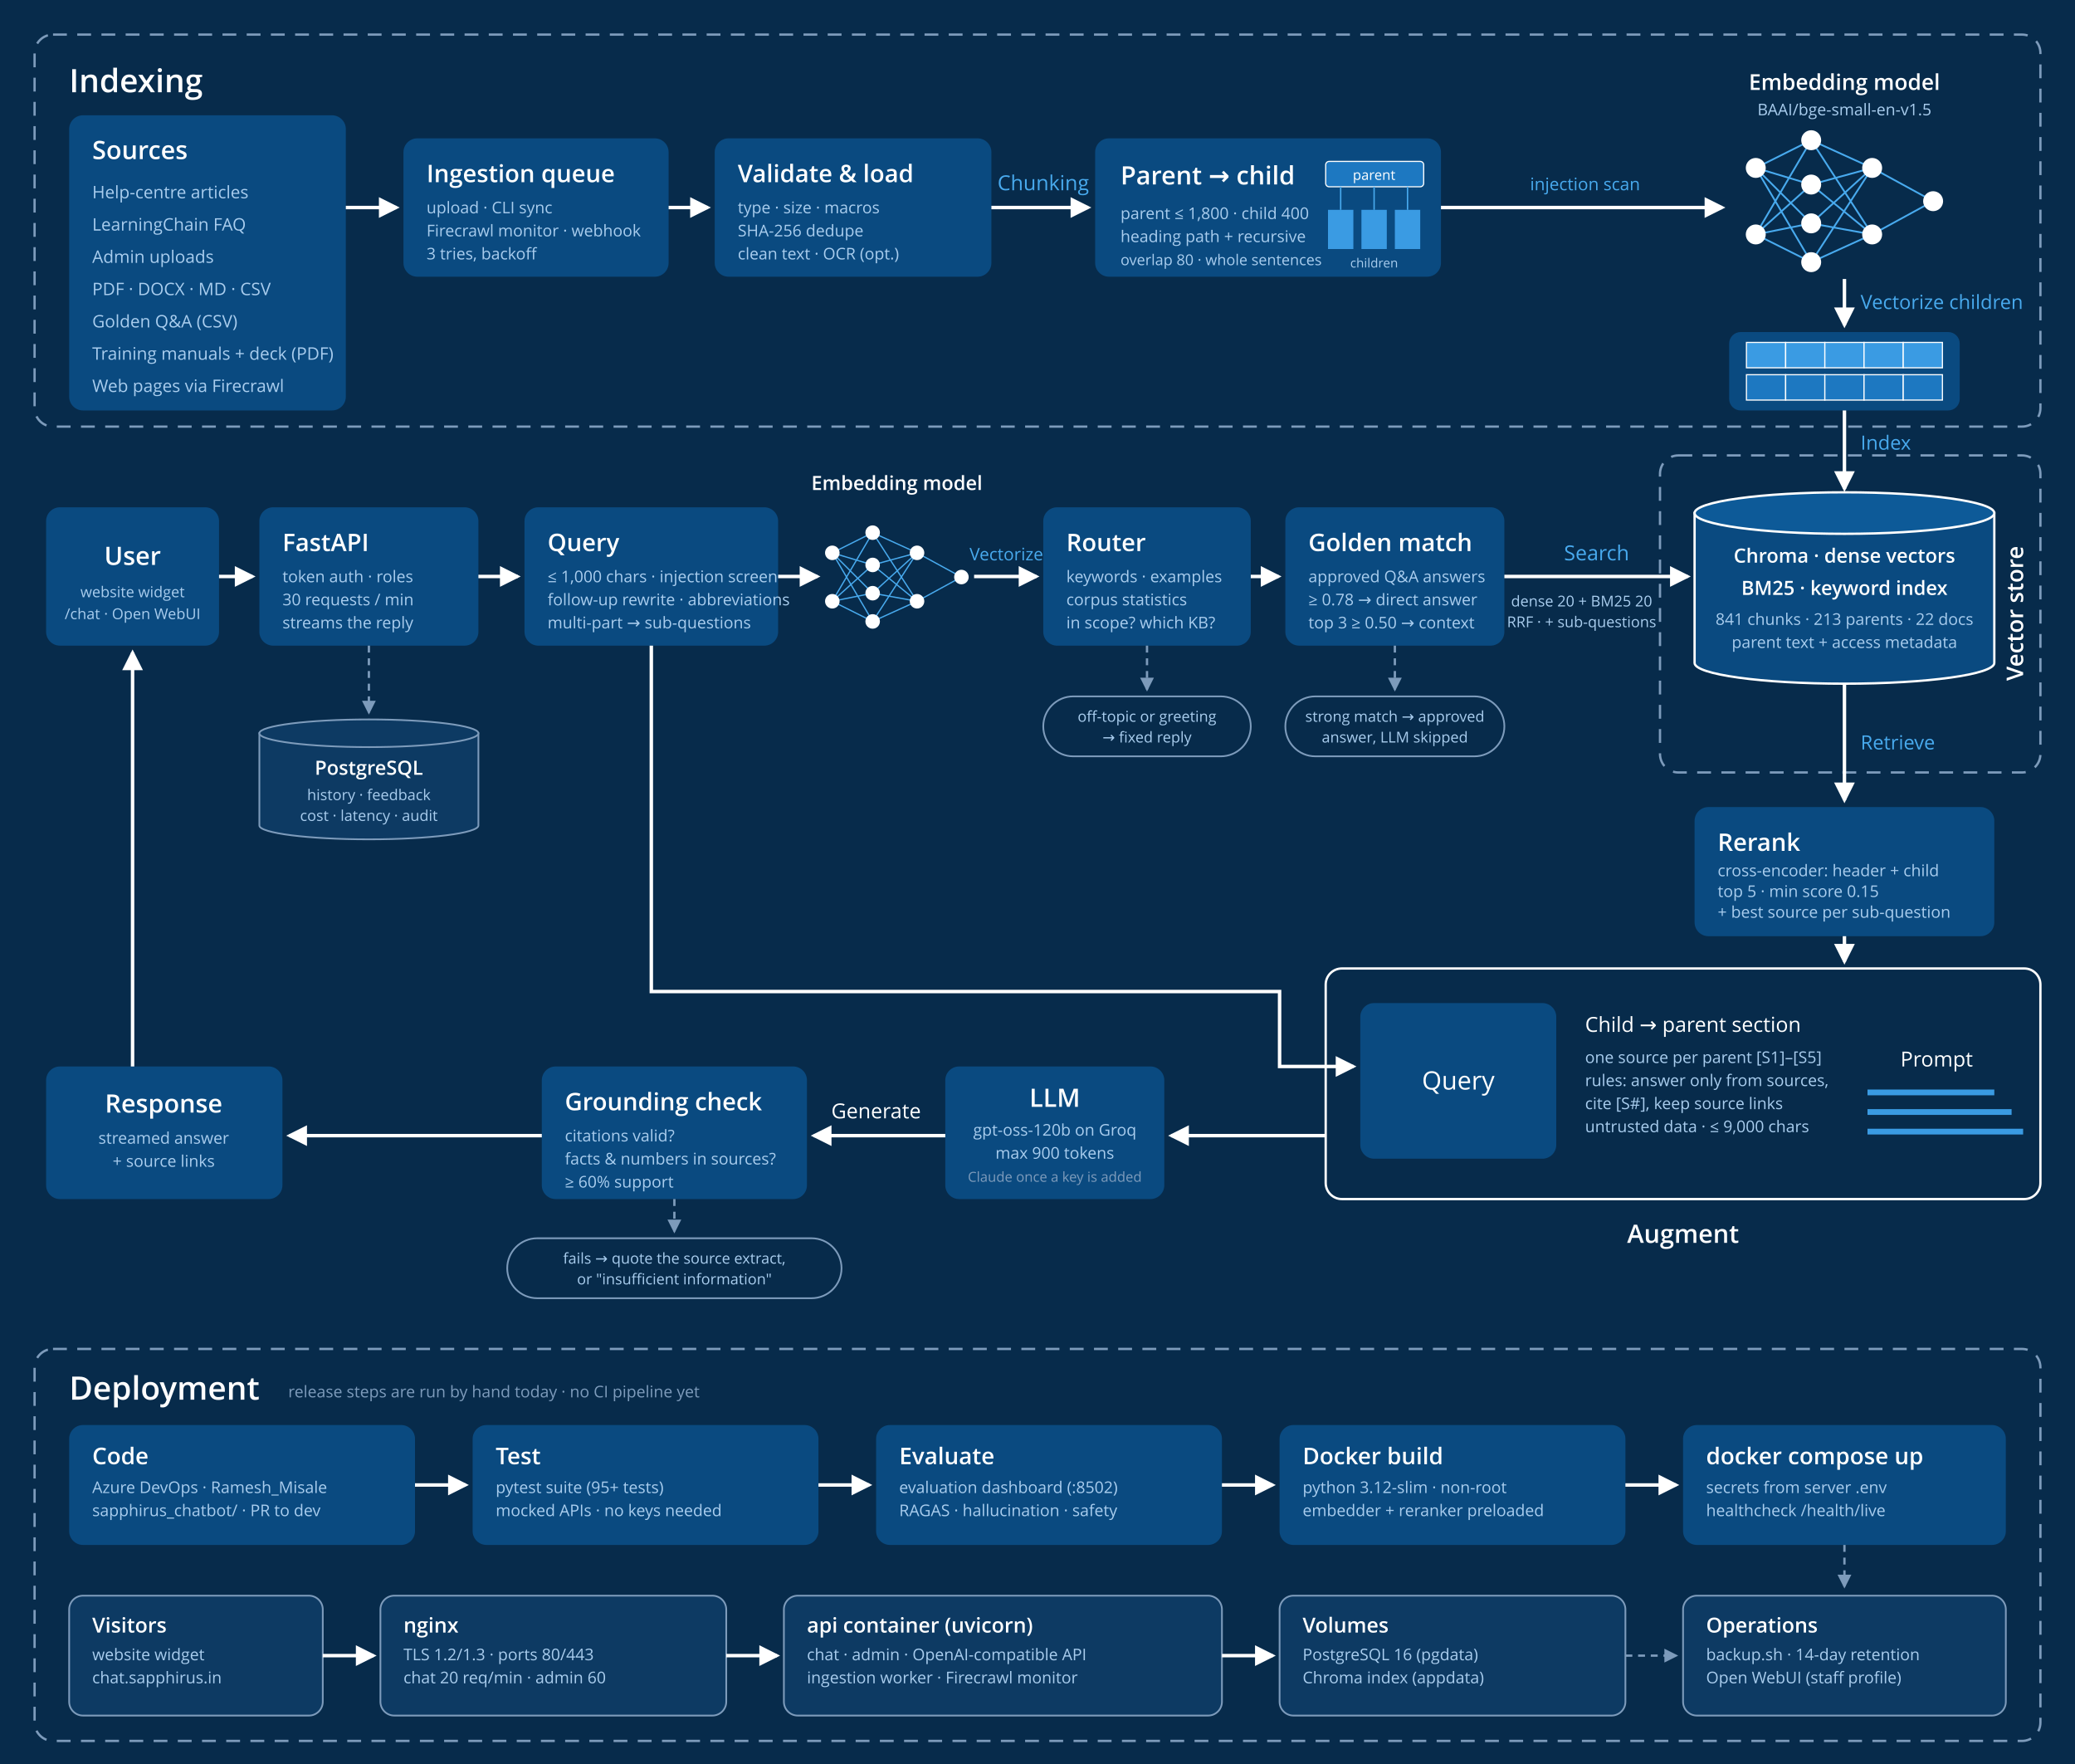
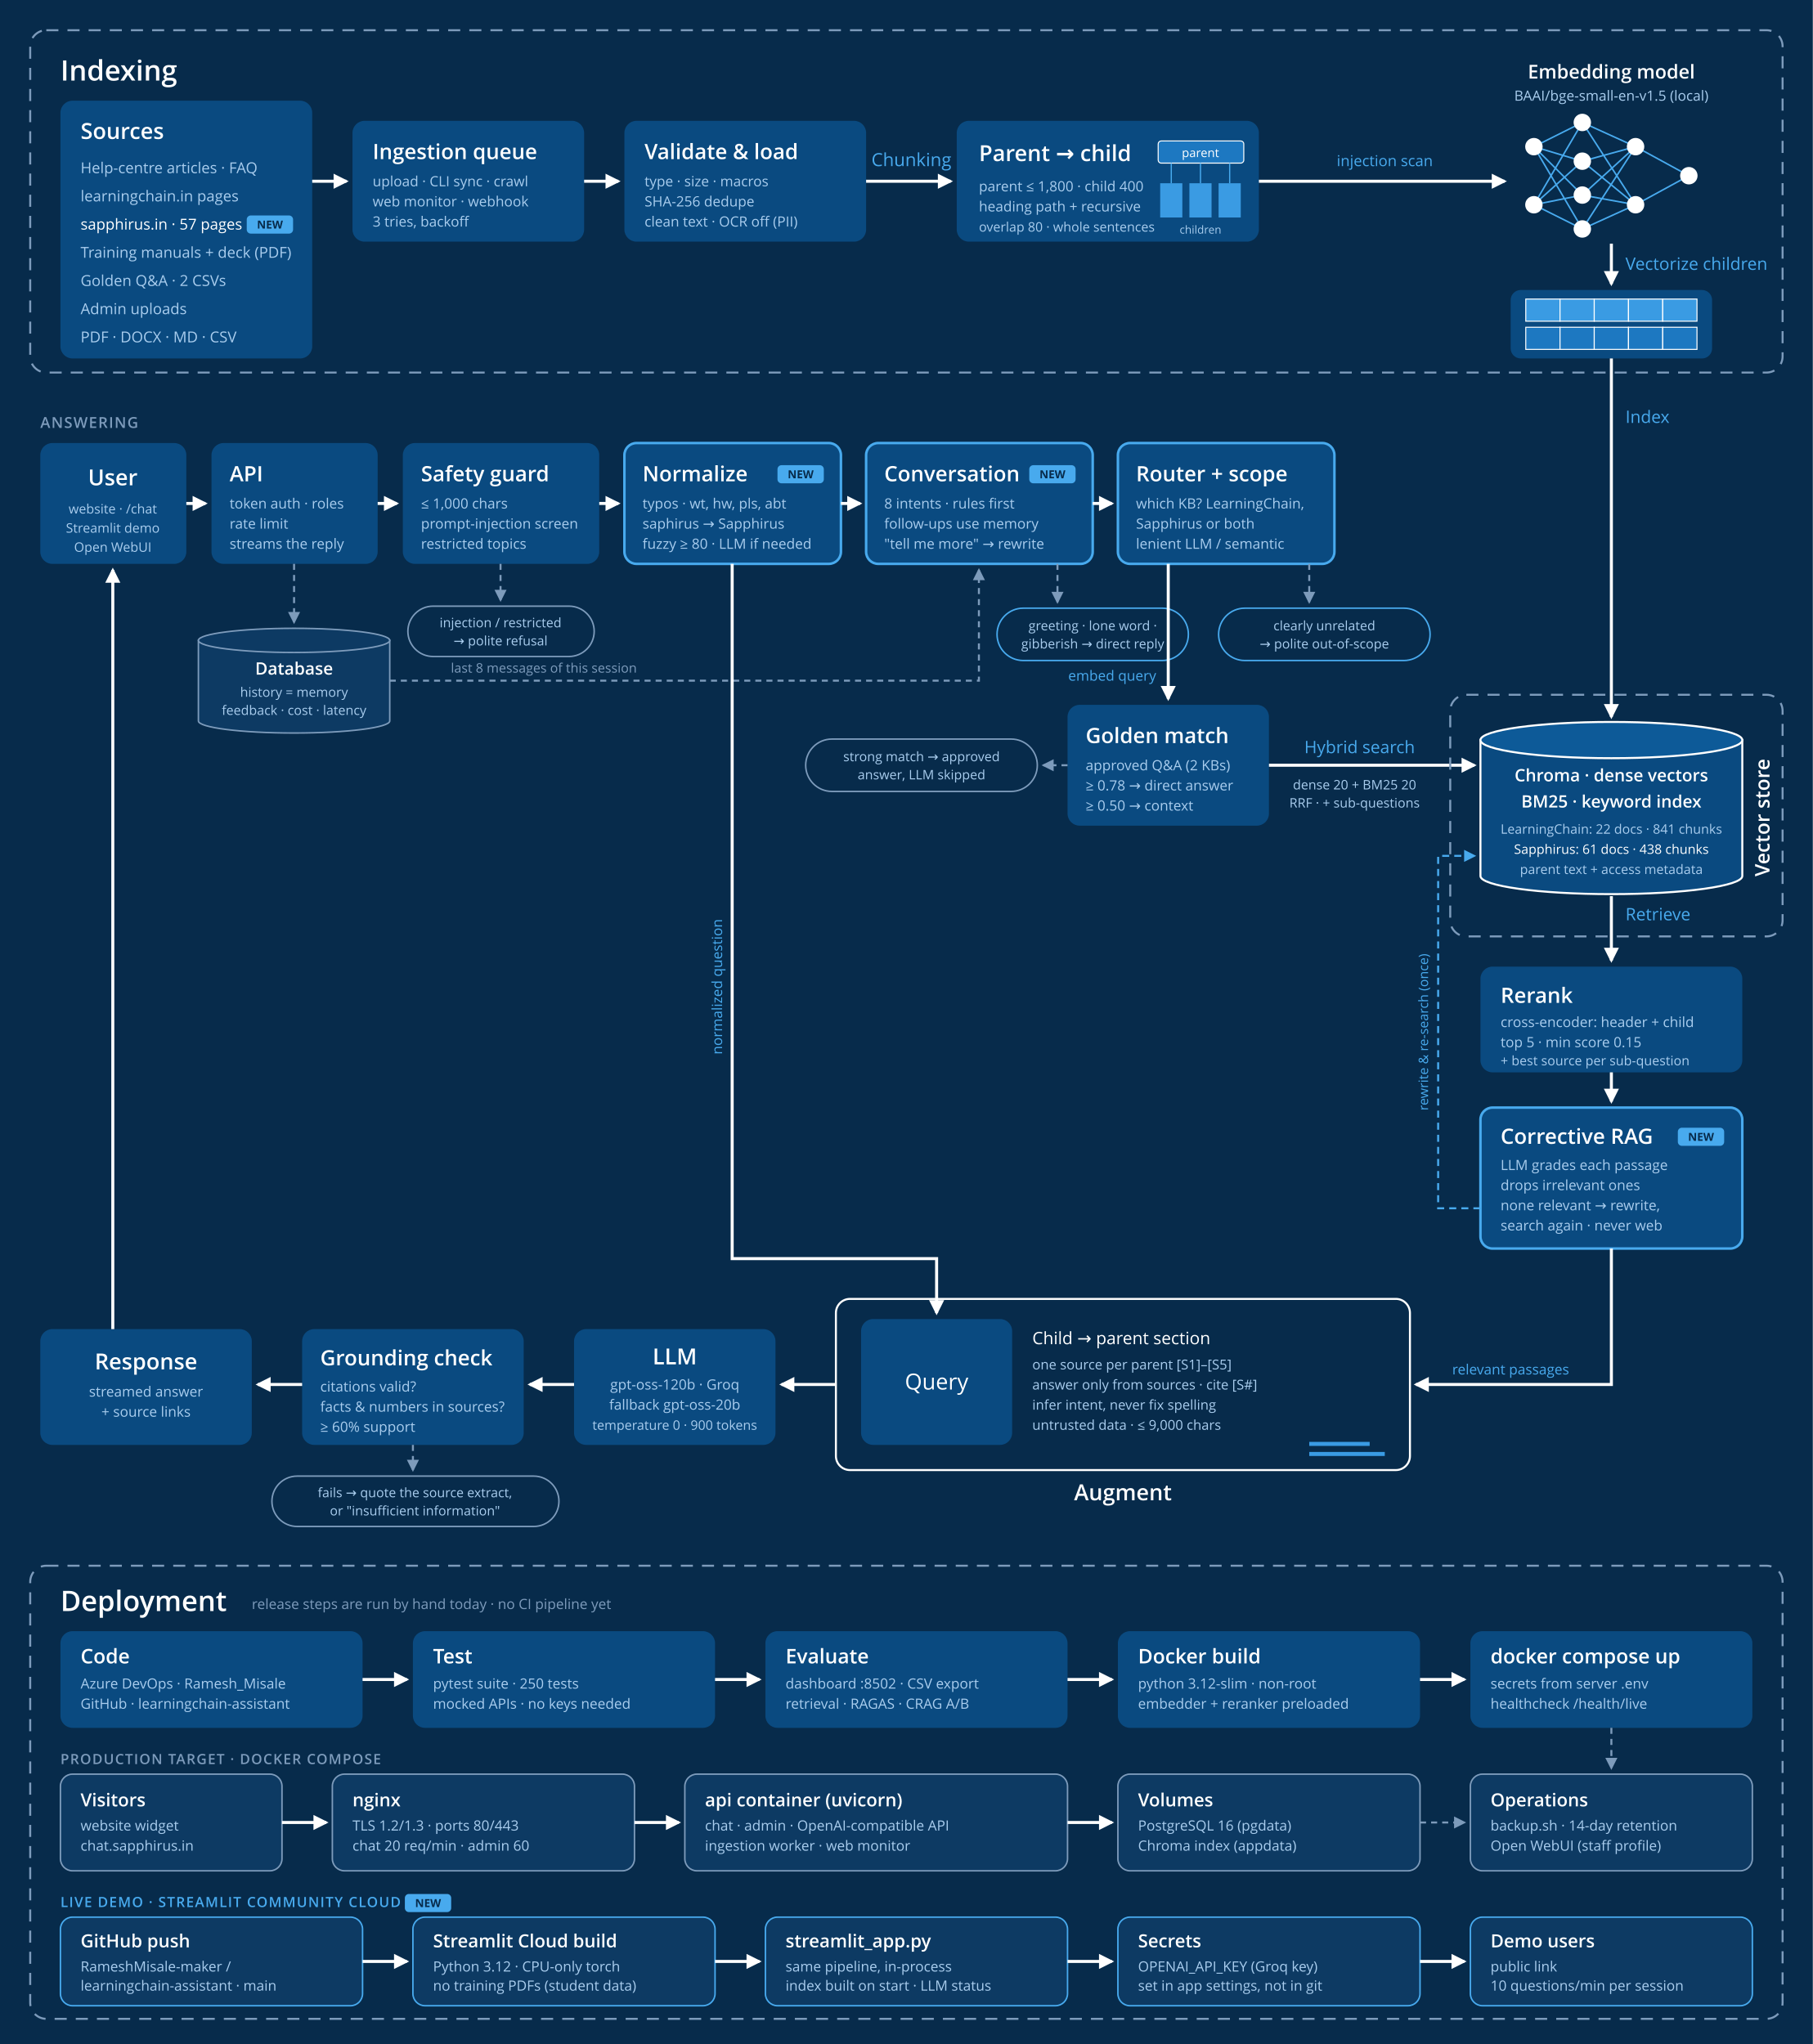
- <svg xmlns="http://www.w3.org/2000/svg" xmlns:xlink="http://www.w3.org/1999/xlink" viewBox="0 0 1800 1530" width="1800" height="1530" font-family="Open Sans, Segoe UI, sans-serif">
+ <svg xmlns="http://www.w3.org/2000/svg" width="1800" height="2030" viewBox="0 0 1800 2030" font-family="Open Sans, Segoe UI, sans-serif">
  <defs>
-     <marker id="ah" viewBox="0 0 10 10" refX="8.5" refY="5" markerWidth="6" markerHeight="6" orient="auto-start-reverse">
+     <marker id="ah" viewBox="0 0 10 10" refX="8.5" refY="5" markerWidth="5" markerHeight="5" orient="auto-start-reverse">
      <path d="M0 0 L10 5 L0 10 z" fill="#ffffff" />
    </marker>
    <marker id="ahm" viewBox="0 0 10 10" refX="8.5" refY="5" markerWidth="6" markerHeight="6" orient="auto-start-reverse">
      <path d="M0 0 L10 5 L0 10 z" fill="#7d9bbb" />
+     </marker>
+     <marker id="aha" viewBox="0 0 10 10" refX="8.5" refY="5" markerWidth="6" markerHeight="6" orient="auto-start-reverse">
+       <path d="M0 0 L10 5 L0 10 z" fill="#48aaee" />
    </marker>
    <symbol id="nn" viewBox="0 0 180 130">
      <g stroke="#48aaee" stroke-width="1.6" fill="none">
        <path d="M10 35 L60 10 M10 35 L60 50 M10 35 L60 85 M10 35 L60 120 M10 95 L60 10 M10 95 L60 50 M10 95 L60 85 M10 95 L60 120" />
        <path d="M60 10 L115 35 M60 50 L115 35 M60 85 L115 35 M60 120 L115 35 M60 10 L115 95 M60 50 L115 95 M60 85 L115 95 M60 120 L115 95" />
        <path d="M115 35 L170 65 M115 95 L170 65" />
      </g>
      <g fill="#ffffff">
        <circle cx="10" cy="35" r="9" />
        <circle cx="10" cy="95" r="9" />
        <circle cx="60" cy="10" r="9" />
        <circle cx="60" cy="50" r="9" />
        <circle cx="60" cy="85" r="9" />
        <circle cx="60" cy="120" r="9" />
        <circle cx="115" cy="35" r="9" />
        <circle cx="115" cy="95" r="9" />
        <circle cx="170" cy="65" r="9" />
      </g>
    </symbol>
  </defs>
-   <rect width="1800" height="1530" fill="#072b4b" />
+   <rect width="1800" height="2030" fill="#072b4b" />
  <rect x="30" y="30" width="1740" height="340" rx="16" fill="none" stroke="#7d9bbb" stroke-width="2" stroke-dasharray="12 9" />
  <text x="60" y="80" fill="#fff" font-size="28" font-weight="600">Indexing</text>
-   <rect x="60" y="100" width="240" height="256" rx="12" fill="#0a4a80" />
+   <rect x="60" y="100" width="250" height="256" rx="12" fill="#0a4a80" />
  <text x="80" y="138" fill="#fff" font-size="22" font-weight="600">Sources</text>
  <g fill="#a9cdee" font-size="15">
-     <text x="80" y="172">Help-centre articles</text>
-     <text x="80" y="200">LearningChain FAQ</text>
-     <text x="80" y="228">Admin uploads</text>
-     <text x="80" y="256">PDF · DOCX · MD · CSV</text>
-     <text x="80" y="284">Golden Q&amp;A (CSV)</text>
-     <text x="80" y="312">Training manuals + deck (PDF)</text>
-     <text x="80" y="340">Web pages via Firecrawl</text>
-   </g>
-   <line x1="300" y1="180" x2="344" y2="180" stroke="#fff" stroke-width="3" marker-end="url(#ah)" />
+     <text x="80" y="172">Help-centre articles · FAQ</text>
+     <text x="80" y="200">learningchain.in pages</text>
+     <text x="80" y="228" fill="#ffffff">sapphirus.in · 57 pages</text>
+     <text x="80" y="256">Training manuals + deck (PDF)</text>
+     <text x="80" y="284">Golden Q&amp;A · 2 CSVs</text>
+     <text x="80" y="312">Admin uploads</text>
+     <text x="80" y="340">PDF · DOCX · MD · CSV</text>
+   </g>
+   <rect x="245" y="214" width="46" height="18" rx="4" fill="#48aaee" />
+   <text x="268" y="227" fill="#072b4b" font-size="11" font-weight="700" text-anchor="middle">NEW</text>
+   <line x1="310" y1="180" x2="344" y2="180" stroke="#fff" stroke-width="3" marker-end="url(#ah)" />
  <rect x="350" y="120" width="230" height="120" rx="12" fill="#0a4a80" />
  <text x="370" y="158" fill="#fff" font-size="21" font-weight="600">Ingestion queue</text>
  <g fill="#a9cdee" font-size="14">
-     <text x="370" y="185">upload · CLI sync</text>
-     <text x="370" y="205">Firecrawl monitor · webhook</text>
+     <text x="370" y="185">upload · CLI sync · crawl</text>
+     <text x="370" y="205">web monitor · webhook</text>
    <text x="370" y="225">3 tries, backoff</text>
  </g>
  <line x1="580" y1="180" x2="614" y2="180" stroke="#fff" stroke-width="3" marker-end="url(#ah)" />
  <rect x="620" y="120" width="240" height="120" rx="12" fill="#0a4a80" />
  <text x="640" y="158" fill="#fff" font-size="21" font-weight="600">Validate &amp; load</text>
  <g fill="#a9cdee" font-size="14">
    <text x="640" y="185">type · size · macros</text>
    <text x="640" y="205">SHA-256 dedupe</text>
-     <text x="640" y="225">clean text · OCR (opt.)</text>
+     <text x="640" y="225">clean text · OCR off (PII)</text>
  </g>
  <text x="905" y="165" fill="#48aaee" font-size="18" text-anchor="middle">Chunking</text>
  <line x1="860" y1="180" x2="944" y2="180" stroke="#fff" stroke-width="3" marker-end="url(#ah)" />
  <rect x="950" y="120" width="300" height="120" rx="12" fill="#0a4a80" />
  <text x="972" y="160" fill="#fff" font-size="22" font-weight="600">Parent → child</text>
  <text x="972" y="190" fill="#a9cdee" font-size="14">parent ≤ 1,800 · child 400</text>
  <text x="972" y="210" fill="#a9cdee" font-size="14">heading path + recursive</text>
  <text x="972" y="230" fill="#a9cdee" font-size="13">overlap 80 · whole sentences</text>
  <rect x="1150" y="140" width="85" height="22" rx="3" fill="#1d78c1" stroke="#ffffff" stroke-width="1" />
  <text x="1192" y="156" fill="#fff" font-size="12" text-anchor="middle">parent</text>
  <g stroke="#48aaee" stroke-width="1.2">
    <line x1="1163" y1="162" x2="1163" y2="182" />
    <line x1="1192" y1="162" x2="1192" y2="182" />
    <line x1="1221" y1="162" x2="1221" y2="182" />
  </g>
  <g fill="#3a9be3">
    <rect x="1152" y="182" width="22" height="34" />
    <rect x="1181" y="182" width="22" height="34" />
    <rect x="1210" y="182" width="22" height="34" />
  </g>
  <text x="1192" y="232" fill="#a9cdee" font-size="11" text-anchor="middle">children</text>
  <text x="1375" y="165" fill="#48aaee" font-size="15" text-anchor="middle">injection scan</text>
  <line x1="1250" y1="180" x2="1494" y2="180" stroke="#fff" stroke-width="3" marker-end="url(#ah)" />
  <text x="1600" y="78" fill="#fff" font-size="19" font-weight="600" text-anchor="middle">Embedding model</text>
-   <text x="1600" y="100" fill="#a9cdee" font-size="14" text-anchor="middle">BAAI/bge-small-en-v1.5</text>
-   <use href="#nn" xlink:href="#nn" x="1510" y="112" width="180" height="125" />
+   <text x="1600" y="100" fill="#a9cdee" font-size="14" text-anchor="middle">BAAI/bge-small-en-v1.5 (local)</text>
+   <use href="#nn" x="1510" y="112" width="180" height="125" />
  <line x1="1600" y1="242" x2="1600" y2="282" stroke="#fff" stroke-width="3" marker-end="url(#ah)" />
  <text x="1614" y="268" fill="#48aaee" font-size="17">Vectorize children</text>
  <rect x="1500" y="288" width="200" height="68" rx="10" fill="#0a4a80" />
  <g stroke="#ffffff" stroke-width="1">
    <g fill="#3a9be3">
      <rect x="1515" y="297" width="34" height="22" />
      <rect x="1549" y="297" width="34" height="22" />
      <rect x="1583" y="297" width="34" height="22" />
      <rect x="1617" y="297" width="34" height="22" />
      <rect x="1651" y="297" width="34" height="22" />
    </g>
    <g fill="#1d78c1">
      <rect x="1515" y="325" width="34" height="22" />
      <rect x="1549" y="325" width="34" height="22" />
      <rect x="1583" y="325" width="34" height="22" />
      <rect x="1617" y="325" width="34" height="22" />
      <rect x="1651" y="325" width="34" height="22" />
    </g>
  </g>
-   <rect x="1440" y="395" width="330" height="275" rx="16" fill="none" stroke="#7d9bbb" stroke-width="2" stroke-dasharray="12 9" />
-   <text transform="translate(1755 532) rotate(-90)" fill="#fff" font-size="20" font-weight="600" text-anchor="middle">Vector store</text>
-   <line x1="1600" y1="356" x2="1600" y2="424" stroke="#fff" stroke-width="3" marker-end="url(#ah)" />
-   <text x="1614" y="390" fill="#48aaee" font-size="17">Index</text>
-   <path d="M1470 445 V575 A130 18 0 0 0 1730 575 V445 Z" fill="#0a4a80" stroke="#ffffff" stroke-width="2" />
-   <ellipse cx="1600" cy="445" rx="130" ry="18" fill="#0d5a98" stroke="#ffffff" stroke-width="2" />
-   <text x="1600" y="488" fill="#fff" font-size="17" font-weight="600" text-anchor="middle">Chroma · dense vectors</text>
-   <text x="1600" y="516" fill="#fff" font-size="17" font-weight="600" text-anchor="middle">BM25 · keyword index</text>
-   <text x="1600" y="542" fill="#a9cdee" font-size="14" text-anchor="middle">841 chunks · 213 parents · 22 docs</text>
-   <text x="1600" y="562" fill="#a9cdee" font-size="14" text-anchor="middle">parent text + access metadata</text>
-   <line x1="1600" y1="594" x2="1600" y2="694" stroke="#fff" stroke-width="3" marker-end="url(#ah)" />
-   <text x="1614" y="650" fill="#48aaee" font-size="17">Retrieve</text>
-   <rect x="40" y="440" width="150" height="120" rx="12" fill="#0a4a80" />
-   <text x="115" y="490" fill="#fff" font-size="22" font-weight="600" text-anchor="middle">User</text>
-   <text x="115" y="518" fill="#a9cdee" font-size="13" text-anchor="middle">website widget</text>
-   <text x="115" y="537" fill="#a9cdee" font-size="13" text-anchor="middle">/chat · Open WebUI</text>
-   <line x1="190" y1="500" x2="219" y2="500" stroke="#fff" stroke-width="3" marker-end="url(#ah)" />
-   <rect x="225" y="440" width="190" height="120" rx="12" fill="#0a4a80" />
-   <text x="245" y="478" fill="#fff" font-size="21" font-weight="600">FastAPI</text>
-   <g fill="#a9cdee" font-size="14">
-     <text x="245" y="505">token auth · roles</text>
-     <text x="245" y="525">30 requests / min</text>
-     <text x="245" y="545">streams the reply</text>
-   </g>
-   <line x1="415" y1="500" x2="449" y2="500" stroke="#fff" stroke-width="3" marker-end="url(#ah)" />
-   <rect x="455" y="440" width="220" height="120" rx="12" fill="#0a4a80" />
-   <text x="475" y="478" fill="#fff" font-size="21" font-weight="600">Query</text>
-   <g fill="#a9cdee" font-size="14">
-     <text x="475" y="505">≤ 1,000 chars · injection screen</text>
-     <text x="475" y="525">follow-up rewrite · abbreviations</text>
-     <text x="475" y="545">multi-part → sub-questions</text>
-   </g>
-   <line x1="675" y1="500" x2="709" y2="500" stroke="#fff" stroke-width="3" marker-end="url(#ah)" />
-   <text x="778" y="425" fill="#fff" font-size="17" font-weight="600" text-anchor="middle">Embedding model</text>
-   <use href="#nn" xlink:href="#nn" x="715" y="455" width="126" height="91" />
-   <text x="873" y="486" fill="#48aaee" font-size="15" text-anchor="middle">Vectorize</text>
-   <line x1="845" y1="500" x2="899" y2="500" stroke="#fff" stroke-width="3" marker-end="url(#ah)" />
-   <rect x="905" y="440" width="180" height="120" rx="12" fill="#0a4a80" />
-   <text x="925" y="478" fill="#fff" font-size="21" font-weight="600">Router</text>
-   <g fill="#a9cdee" font-size="14">
-     <text x="925" y="505">keywords · examples</text>
-     <text x="925" y="525">corpus statistics</text>
-     <text x="925" y="545">in scope? which KB?</text>
-   </g>
-   <line x1="1085" y1="500" x2="1109" y2="500" stroke="#fff" stroke-width="3" marker-end="url(#ah)" />
-   <rect x="1115" y="440" width="190" height="120" rx="12" fill="#0a4a80" />
-   <text x="1135" y="478" fill="#fff" font-size="21" font-weight="600">Golden match</text>
-   <g fill="#a9cdee" font-size="14">
-     <text x="1135" y="505">approved Q&amp;A answers</text>
-     <text x="1135" y="525">≥ 0.78 → direct answer</text>
-     <text x="1135" y="545">top 3 ≥ 0.50 → context</text>
-   </g>
-   <text x="1385" y="486" fill="#48aaee" font-size="18" text-anchor="middle">Search</text>
-   <line x1="1305" y1="500" x2="1464" y2="500" stroke="#fff" stroke-width="3" marker-end="url(#ah)" />
-   <text x="1372" y="526" fill="#a9cdee" font-size="13" text-anchor="middle">dense 20 + BM25 20</text>
-   <text x="1372" y="544" fill="#a9cdee" font-size="13" text-anchor="middle">RRF · + sub-questions</text>
-   <line x1="995" y1="560" x2="995" y2="598" stroke="#7d9bbb" stroke-width="2" stroke-dasharray="6 5" marker-end="url(#ahm)" />
-   <rect x="905" y="604" width="180" height="52" rx="26" fill="none" stroke="#7d9bbb" stroke-width="1.5" />
-   <text x="995" y="626" fill="#a9cdee" font-size="13" text-anchor="middle">off-topic or greeting</text>
-   <text x="995" y="644" fill="#a9cdee" font-size="13" text-anchor="middle">→ fixed reply</text>
-   <line x1="1210" y1="560" x2="1210" y2="598" stroke="#7d9bbb" stroke-width="2" stroke-dasharray="6 5" marker-end="url(#ahm)" />
-   <rect x="1115" y="604" width="190" height="52" rx="26" fill="none" stroke="#7d9bbb" stroke-width="1.5" />
-   <text x="1210" y="626" fill="#a9cdee" font-size="13" text-anchor="middle">strong match → approved</text>
-   <text x="1210" y="644" fill="#a9cdee" font-size="13" text-anchor="middle">answer, LLM skipped</text>
-   <line x1="320" y1="560" x2="320" y2="618" stroke="#7d9bbb" stroke-width="2" stroke-dasharray="6 5" marker-end="url(#ahm)" />
-   <path d="M225 636 V716 A95 12 0 0 0 415 716 V636 Z" fill="#0d3a63" stroke="#7d9bbb" stroke-width="1.5" />
-   <ellipse cx="320" cy="636" rx="95" ry="12" fill="#0d3a63" stroke="#7d9bbb" stroke-width="1.5" />
-   <text x="320" y="672" fill="#fff" font-size="17" font-weight="600" text-anchor="middle">PostgreSQL</text>
-   <text x="320" y="694" fill="#a9cdee" font-size="13" text-anchor="middle">history · feedback</text>
-   <text x="320" y="712" fill="#a9cdee" font-size="13" text-anchor="middle">cost · latency · audit</text>
-   <rect x="1470" y="700" width="260" height="112" rx="12" fill="#0a4a80" />
-   <text x="1490" y="738" fill="#fff" font-size="21" font-weight="600">Rerank</text>
-   <text x="1490" y="760" fill="#a9cdee" font-size="14">cross-encoder: header + child</text>
-   <text x="1490" y="778" fill="#a9cdee" font-size="14">top 5 · min score 0.15</text>
-   <text x="1490" y="796" fill="#a9cdee" font-size="14">+ best source per sub-question</text>
-   <line x1="1600" y1="812" x2="1600" y2="834" stroke="#fff" stroke-width="3" marker-end="url(#ah)" />
-   <path d="M565 560 V860 H1110 V925 H1174" fill="none" stroke="#fff" stroke-width="3" marker-end="url(#ah)" />
-   <rect x="1150" y="840" width="620" height="200" rx="14" fill="none" stroke="#ffffff" stroke-width="2" />
-   <rect x="1180" y="870" width="170" height="135" rx="12" fill="#0a4a80" />
-   <text x="1265" y="945" fill="#fff" font-size="22" text-anchor="middle">Query</text>
-   <text x="1375" y="895" fill="#fff" font-size="18">Child → parent section</text>
-   <g fill="#a9cdee" font-size="14">
-     <text x="1375" y="922">one source per parent [S1]–[S5]</text>
-     <text x="1375" y="942">rules: answer only from sources,</text>
-     <text x="1375" y="962">cite [S#], keep source links</text>
-     <text x="1375" y="982">untrusted data · ≤ 9,000 chars</text>
-   </g>
-   <text x="1680" y="925" fill="#fff" font-size="18" text-anchor="middle">Prompt</text>
+   <text x="40" y="425" fill="#7d9bbb" font-size="15" font-weight="600" letter-spacing="1">ANSWERING</text>
+   <rect x="40" y="440" width="145" height="120" rx="12" fill="#0a4a80" />
+   <text x="112" y="482" fill="#fff" font-size="22" font-weight="600" text-anchor="middle">User</text>
+   <text x="112" y="510" fill="#a9cdee" font-size="13" text-anchor="middle">website · /chat</text>
+   <text x="112" y="529" fill="#a9cdee" font-size="13" text-anchor="middle">Streamlit demo</text>
+   <text x="112" y="548" fill="#a9cdee" font-size="13" text-anchor="middle">Open WebUI</text>
+   <line x1="185" y1="500" x2="204" y2="500" stroke="#fff" stroke-width="3" marker-end="url(#ah)" />
+   <rect x="210" y="440" width="165" height="120" rx="12" fill="#0a4a80" />
+   <text x="228" y="478" fill="#fff" font-size="21" font-weight="600">API</text>
+   <g fill="#a9cdee" font-size="14">
+     <text x="228" y="505">token auth · roles</text>
+     <text x="228" y="525">rate limit</text>
+     <text x="228" y="545">streams the reply</text>
+   </g>
+   <line x1="375" y1="500" x2="394" y2="500" stroke="#fff" stroke-width="3" marker-end="url(#ah)" />
+   <rect x="400" y="440" width="195" height="120" rx="12" fill="#0a4a80" />
+   <text x="418" y="478" fill="#fff" font-size="21" font-weight="600">Safety guard</text>
+   <g fill="#a9cdee" font-size="14">
+     <text x="418" y="505">≤ 1,000 chars</text>
+     <text x="418" y="525">prompt-injection screen</text>
+     <text x="418" y="545">restricted topics</text>
+   </g>
+   <line x1="595" y1="500" x2="614" y2="500" stroke="#fff" stroke-width="3" marker-end="url(#ah)" />
+   <rect x="620" y="440" width="215" height="120" rx="12" fill="#0a4a80" stroke="#48aaee" stroke-width="2.5" />
+   <text x="638" y="478" fill="#fff" font-size="21" font-weight="600">Normalize</text>
+   <rect x="772" y="462" width="46" height="18" rx="4" fill="#48aaee" />
+   <text x="795" y="475" fill="#072b4b" font-size="11" font-weight="700" text-anchor="middle">NEW</text>
+   <g fill="#a9cdee" font-size="14">
+     <text x="638" y="505">typos · wt, hw, pls, abt</text>
+     <text x="638" y="525">saphirus → Sapphirus</text>
+     <text x="638" y="545">fuzzy ≥ 80 · LLM if needed</text>
+   </g>
+   <line x1="835" y1="500" x2="854" y2="500" stroke="#fff" stroke-width="3" marker-end="url(#ah)" />
+   <rect x="860" y="440" width="225" height="120" rx="12" fill="#0a4a80" stroke="#48aaee" stroke-width="2.5" />
+   <text x="878" y="478" fill="#fff" font-size="21" font-weight="600">Conversation</text>
+   <rect x="1022" y="462" width="46" height="18" rx="4" fill="#48aaee" />
+   <text x="1045" y="475" fill="#072b4b" font-size="11" font-weight="700" text-anchor="middle">NEW</text>
+   <g fill="#a9cdee" font-size="14">
+     <text x="878" y="505">8 intents · rules first</text>
+     <text x="878" y="525">follow-ups use memory</text>
+     <text x="878" y="545">"tell me more" → rewrite</text>
+   </g>
+   <line x1="1085" y1="500" x2="1104" y2="500" stroke="#fff" stroke-width="3" marker-end="url(#ah)" />
+   <rect x="1110" y="440" width="215" height="120" rx="12" fill="#0a4a80" stroke="#48aaee" stroke-width="2.5" />
+   <text x="1128" y="478" fill="#fff" font-size="21" font-weight="600">Router + scope</text>
+   <g fill="#a9cdee" font-size="14">
+     <text x="1128" y="505">which KB? LearningChain,</text>
+     <text x="1128" y="525">Sapphirus or both</text>
+     <text x="1128" y="545">lenient LLM / semantic</text>
+   </g>
+   <line x1="292" y1="560" x2="292" y2="618" stroke="#7d9bbb" stroke-width="2" stroke-dasharray="6 5" marker-end="url(#ahm)" />
+   <path d="M197 636 V716 A95 12 0 0 0 387 716 V636 Z" fill="#0d3a63" stroke="#7d9bbb" stroke-width="1.5" />
+   <ellipse cx="292" cy="636" rx="95" ry="12" fill="#0d3a63" stroke="#7d9bbb" stroke-width="1.5" />
+   <text x="292" y="670" fill="#fff" font-size="17" font-weight="600" text-anchor="middle">Database</text>
+   <text x="292" y="692" fill="#a9cdee" font-size="13" text-anchor="middle">history = memory</text>
+   <text x="292" y="710" fill="#a9cdee" font-size="13" text-anchor="middle">feedback · cost · latency</text>
+   <path d="M387 676 H972 V566" fill="none" stroke="#7d9bbb" stroke-width="2" stroke-dasharray="6 5" marker-end="url(#ahm)" />
+   <text x="540" y="668" fill="#7d9bbb" font-size="13" text-anchor="middle">last 8 messages of this session</text>
+   <line x1="497" y1="560" x2="497" y2="596" stroke="#7d9bbb" stroke-width="2" stroke-dasharray="6 5" marker-end="url(#ahm)" />
+   <rect x="405" y="602" width="185" height="50" rx="25" fill="none" stroke="#7d9bbb" stroke-width="1.5" />
+   <text x="497" y="623" fill="#a9cdee" font-size="13" text-anchor="middle">injection / restricted</text>
+   <text x="497" y="641" fill="#a9cdee" font-size="13" text-anchor="middle">→ polite refusal</text>
+   <line x1="1050" y1="560" x2="1050" y2="598" stroke="#7d9bbb" stroke-width="2" stroke-dasharray="6 5" marker-end="url(#ahm)" />
+   <rect x="990" y="604" width="190" height="52" rx="26" fill="none" stroke="#48aaee" stroke-width="1.5" />
+   <text x="1085" y="626" fill="#a9cdee" font-size="13" text-anchor="middle">greeting · lone word ·</text>
+   <text x="1085" y="644" fill="#a9cdee" font-size="13" text-anchor="middle">gibberish → direct reply</text>
+   <line x1="1300" y1="560" x2="1300" y2="598" stroke="#7d9bbb" stroke-width="2" stroke-dasharray="6 5" marker-end="url(#ahm)" />
+   <rect x="1210" y="604" width="210" height="52" rx="26" fill="none" stroke="#48aaee" stroke-width="1.5" />
+   <text x="1315" y="626" fill="#a9cdee" font-size="13" text-anchor="middle">clearly unrelated</text>
+   <text x="1315" y="644" fill="#a9cdee" font-size="13" text-anchor="middle">→ polite out-of-scope</text>
+   <line x1="1160" y1="560" x2="1160" y2="694" stroke="#fff" stroke-width="3" marker-end="url(#ah)" />
+   <text x="1148" y="676" fill="#48aaee" font-size="14" text-anchor="end">embed query</text>
+   <rect x="1060" y="700" width="200" height="120" rx="12" fill="#0a4a80" />
+   <text x="1078" y="738" fill="#fff" font-size="21" font-weight="600">Golden match</text>
+   <g fill="#a9cdee" font-size="14">
+     <text x="1078" y="765">approved Q&amp;A (2 KBs)</text>
+     <text x="1078" y="785">≥ 0.78 → direct answer</text>
+     <text x="1078" y="805">≥ 0.50 → context</text>
+   </g>
+   <line x1="1060" y1="760" x2="1036" y2="760" stroke="#7d9bbb" stroke-width="2" stroke-dasharray="6 5" marker-end="url(#ahm)" />
+   <rect x="800" y="734" width="230" height="52" rx="26" fill="none" stroke="#7d9bbb" stroke-width="1.5" />
+   <text x="915" y="756" fill="#a9cdee" font-size="13" text-anchor="middle">strong match → approved</text>
+   <text x="915" y="774" fill="#a9cdee" font-size="13" text-anchor="middle">answer, LLM skipped</text>
+   <line x1="1260" y1="760" x2="1464" y2="760" stroke="#fff" stroke-width="3" marker-end="url(#ah)" />
+   <text x="1350" y="748" fill="#48aaee" font-size="17" text-anchor="middle">Hybrid search</text>
+   <text x="1345" y="784" fill="#a9cdee" font-size="13" text-anchor="middle">dense 20 + BM25 20</text>
+   <text x="1345" y="802" fill="#a9cdee" font-size="13" text-anchor="middle">RRF · + sub-questions</text>
+   <rect x="1440" y="690" width="330" height="240" rx="16" fill="none" stroke="#7d9bbb" stroke-width="2" stroke-dasharray="12 9" />
+   <text transform="translate(1757 812) rotate(-90)" fill="#fff" font-size="20" font-weight="600" text-anchor="middle">Vector store</text>
+   <line x1="1600" y1="356" x2="1600" y2="712" stroke="#fff" stroke-width="3" marker-end="url(#ah)" />
+   <text x="1614" y="420" fill="#48aaee" font-size="17">Index</text>
+   <path d="M1470 735 V870 A130 18 0 0 0 1730 870 V735 Z" fill="#0a4a80" stroke="#ffffff" stroke-width="2" />
+   <ellipse cx="1600" cy="735" rx="130" ry="18" fill="#0d5a98" stroke="#ffffff" stroke-width="2" />
+   <text x="1600" y="776" fill="#fff" font-size="17" font-weight="600" text-anchor="middle">Chroma · dense vectors</text>
+   <text x="1600" y="802" fill="#fff" font-size="17" font-weight="600" text-anchor="middle">BM25 · keyword index</text>
+   <text x="1600" y="828" fill="#a9cdee" font-size="13" text-anchor="middle">LearningChain: 22 docs · 841 chunks</text>
+   <text x="1600" y="848" fill="#ffffff" font-size="13" text-anchor="middle">Sapphirus: 61 docs · 438 chunks</text>
+   <text x="1600" y="868" fill="#a9cdee" font-size="13" text-anchor="middle">parent text + access metadata</text>
+   <line x1="1600" y1="890" x2="1600" y2="954" stroke="#fff" stroke-width="3" marker-end="url(#ah)" />
+   <text x="1614" y="914" fill="#48aaee" font-size="17">Retrieve</text>
+   <rect x="1470" y="960" width="260" height="105" rx="12" fill="#0a4a80" />
+   <text x="1490" y="996" fill="#fff" font-size="21" font-weight="600">Rerank</text>
+   <text x="1490" y="1020" fill="#a9cdee" font-size="14">cross-encoder: header + child</text>
+   <text x="1490" y="1040" fill="#a9cdee" font-size="14">top 5 · min score 0.15</text>
+   <text x="1490" y="1058" fill="#a9cdee" font-size="13">+ best source per sub-question</text>
+   <line x1="1600" y1="1065" x2="1600" y2="1094" stroke="#fff" stroke-width="3" marker-end="url(#ah)" />
+   <rect x="1470" y="1100" width="260" height="140" rx="12" fill="#0a4a80" stroke="#48aaee" stroke-width="2.5" />
+   <text x="1490" y="1136" fill="#fff" font-size="21" font-weight="600">Corrective RAG</text>
+   <rect x="1666" y="1120" width="46" height="18" rx="4" fill="#48aaee" />
+   <text x="1689" y="1133" fill="#072b4b" font-size="11" font-weight="700" text-anchor="middle">NEW</text>
+   <g fill="#a9cdee" font-size="14">
+     <text x="1490" y="1162">LLM grades each passage</text>
+     <text x="1490" y="1182">drops irrelevant ones</text>
+     <text x="1490" y="1202">none relevant → rewrite,</text>
+     <text x="1490" y="1222">search again · never web</text>
+   </g>
+   <path d="M1470 1200 H1428 V850 H1464" fill="none" stroke="#48aaee" stroke-width="2" stroke-dasharray="7 5" marker-end="url(#aha)" />
+   <text transform="translate(1418 1025) rotate(-90)" fill="#48aaee" font-size="13" text-anchor="middle">rewrite &amp; re-search (once)</text>
+   <path d="M727 560 V1250 H930 V1304" fill="none" stroke="#fff" stroke-width="3" marker-end="url(#ah)" />
+   <text transform="translate(717 980) rotate(-90)" fill="#48aaee" font-size="14" text-anchor="middle">normalized question</text>
+   <path d="M1600 1240 V1375 H1406" fill="none" stroke="#fff" stroke-width="3" marker-end="url(#ah)" />
+   <text x="1500" y="1365" fill="#48aaee" font-size="14" text-anchor="middle">relevant passages</text>
+   <rect x="830" y="1290" width="570" height="170" rx="14" fill="none" stroke="#ffffff" stroke-width="2" />
+   <rect x="855" y="1310" width="150" height="125" rx="12" fill="#0a4a80" />
+   <text x="930" y="1380" fill="#fff" font-size="22" text-anchor="middle">Query</text>
+   <text x="1025" y="1335" fill="#fff" font-size="17">Child → parent section</text>
+   <g fill="#a9cdee" font-size="13.5">
+     <text x="1025" y="1360">one source per parent [S1]–[S5]</text>
+     <text x="1025" y="1380">answer only from sources · cite [S#]</text>
+     <text x="1025" y="1400">infer intent, never fix spelling</text>
+     <text x="1025" y="1420">untrusted data · ≤ 9,000 chars</text>
+   </g>
  <g fill="#3a9be3">
-     <rect x="1620" y="945" width="110" height="5" />
-     <rect x="1620" y="962" width="125" height="5" />
-     <rect x="1620" y="979" width="135" height="5" />
-   </g>
-   <text x="1460" y="1078" fill="#fff" font-size="22" font-weight="600" text-anchor="middle">Augment</text>
-   <line x1="1150" y1="985" x2="1016" y2="985" stroke="#fff" stroke-width="3" marker-end="url(#ah)" />
-   <rect x="820" y="925" width="190" height="115" rx="12" fill="#0a4a80" />
-   <text x="915" y="960" fill="#fff" font-size="22" font-weight="600" text-anchor="middle">LLM</text>
-   <text x="915" y="985" fill="#a9cdee" font-size="14" text-anchor="middle">gpt-oss-120b on Groq</text>
-   <text x="915" y="1005" fill="#a9cdee" font-size="14" text-anchor="middle">max 900 tokens</text>
-   <text x="915" y="1025" fill="#7d9bbb" font-size="12" text-anchor="middle">Claude once a key is added</text>
-   <text x="760" y="970" fill="#fff" font-size="18" text-anchor="middle">Generate</text>
-   <line x1="820" y1="985" x2="706" y2="985" stroke="#fff" stroke-width="3" marker-end="url(#ah)" />
-   <rect x="470" y="925" width="230" height="115" rx="12" fill="#0a4a80" />
-   <text x="490" y="963" fill="#fff" font-size="21" font-weight="600">Grounding check</text>
-   <g fill="#a9cdee" font-size="14">
-     <text x="490" y="990">citations valid?</text>
-     <text x="490" y="1010">facts &amp; numbers in sources?</text>
-     <text x="490" y="1030">≥ 60% support</text>
-   </g>
-   <line x1="470" y1="985" x2="251" y2="985" stroke="#fff" stroke-width="3" marker-end="url(#ah)" />
-   <line x1="585" y1="1040" x2="585" y2="1068" stroke="#7d9bbb" stroke-width="2" stroke-dasharray="6 5" marker-end="url(#ahm)" />
-   <rect x="440" y="1074" width="290" height="52" rx="26" fill="none" stroke="#7d9bbb" stroke-width="1.5" />
-   <text x="585" y="1096" fill="#a9cdee" font-size="13" text-anchor="middle">fails → quote the source extract,</text>
-   <text x="585" y="1114" fill="#a9cdee" font-size="13" text-anchor="middle">or "insufficient information"</text>
-   <rect x="40" y="925" width="205" height="115" rx="12" fill="#0a4a80" />
-   <text x="142" y="965" fill="#fff" font-size="22" font-weight="600" text-anchor="middle">Response</text>
-   <text x="142" y="992" fill="#a9cdee" font-size="14" text-anchor="middle">streamed answer</text>
-   <text x="142" y="1012" fill="#a9cdee" font-size="14" text-anchor="middle">+ source links</text>
-   <line x1="115" y1="925" x2="115" y2="566" stroke="#fff" stroke-width="3" marker-end="url(#ah)" />
-   <rect x="30" y="1170" width="1740" height="340" rx="16" fill="none" stroke="#7d9bbb" stroke-width="2" stroke-dasharray="12 9" />
-   <text x="60" y="1214" fill="#fff" font-size="28" font-weight="600">Deployment</text>
-   <text x="250" y="1212" fill="#7d9bbb" font-size="14">release steps are run by hand today · no CI pipeline yet</text>
+     <rect x="1300" y="1432" width="60" height="4" />
+     <rect x="1300" y="1442" width="75" height="4" />
+   </g>
+   <text x="1115" y="1490" fill="#fff" font-size="22" font-weight="600" text-anchor="middle">Augment</text>
+   <line x1="830" y1="1375" x2="776" y2="1375" stroke="#fff" stroke-width="3" marker-end="url(#ah)" />
+   <rect x="570" y="1320" width="200" height="115" rx="12" fill="#0a4a80" />
+   <text x="670" y="1355" fill="#fff" font-size="22" font-weight="600" text-anchor="middle">LLM</text>
+   <text x="670" y="1380" fill="#a9cdee" font-size="14" text-anchor="middle">gpt-oss-120b · Groq</text>
+   <text x="670" y="1400" fill="#a9cdee" font-size="14" text-anchor="middle">fallback gpt-oss-20b</text>
+   <text x="670" y="1420" fill="#a9cdee" font-size="13" text-anchor="middle">temperature 0 · 900 tokens</text>
+   <line x1="570" y1="1375" x2="526" y2="1375" stroke="#fff" stroke-width="3" marker-end="url(#ah)" />
+   <rect x="300" y="1320" width="220" height="115" rx="12" fill="#0a4a80" />
+   <text x="318" y="1356" fill="#fff" font-size="21" font-weight="600">Grounding check</text>
+   <g fill="#a9cdee" font-size="14">
+     <text x="318" y="1382">citations valid?</text>
+     <text x="318" y="1402">facts &amp; numbers in sources?</text>
+     <text x="318" y="1422">≥ 60% support</text>
+   </g>
+   <line x1="300" y1="1375" x2="256" y2="1375" stroke="#fff" stroke-width="3" marker-end="url(#ah)" />
+   <line x1="410" y1="1435" x2="410" y2="1460" stroke="#7d9bbb" stroke-width="2" stroke-dasharray="6 5" marker-end="url(#ahm)" />
+   <rect x="270" y="1466" width="285" height="50" rx="25" fill="none" stroke="#7d9bbb" stroke-width="1.5" />
+   <text x="412" y="1487" fill="#a9cdee" font-size="13" text-anchor="middle">fails → quote the source extract,</text>
+   <text x="412" y="1505" fill="#a9cdee" font-size="13" text-anchor="middle">or "insufficient information"</text>
+   <rect x="40" y="1320" width="210" height="115" rx="12" fill="#0a4a80" />
+   <text x="145" y="1360" fill="#fff" font-size="22" font-weight="600" text-anchor="middle">Response</text>
+   <text x="145" y="1387" fill="#a9cdee" font-size="14" text-anchor="middle">streamed answer</text>
+   <text x="145" y="1407" fill="#a9cdee" font-size="14" text-anchor="middle">+ source links</text>
+   <line x1="112" y1="1320" x2="112" y2="566" stroke="#fff" stroke-width="3" marker-end="url(#ah)" />
+   <rect x="30" y="1555" width="1740" height="450" rx="16" fill="none" stroke="#7d9bbb" stroke-width="2" stroke-dasharray="12 9" />
+   <text x="60" y="1600" fill="#fff" font-size="28" font-weight="600">Deployment</text>
+   <text x="250" y="1598" fill="#7d9bbb" font-size="14">release steps are run by hand today · no CI pipeline yet</text>
  <g font-size="14" fill="#a9cdee">
-     <rect x="60" y="1236" width="300" height="104" rx="12" fill="#0a4a80" />
-     <text x="80" y="1270" fill="#fff" font-size="20" font-weight="600">Code</text>
-     <text x="80" y="1295">Azure DevOps · Ramesh_Misale</text>
-     <text x="80" y="1315">sapphirus_chatbot/ · PR to dev</text>
-     <rect x="410" y="1236" width="300" height="104" rx="12" fill="#0a4a80" />
-     <text x="430" y="1270" fill="#fff" font-size="20" font-weight="600">Test</text>
-     <text x="430" y="1295">pytest suite (95+ tests)</text>
-     <text x="430" y="1315">mocked APIs · no keys needed</text>
-     <rect x="760" y="1236" width="300" height="104" rx="12" fill="#0a4a80" />
-     <text x="780" y="1270" fill="#fff" font-size="20" font-weight="600">Evaluate</text>
-     <text x="780" y="1295">evaluation dashboard (:8502)</text>
-     <text x="780" y="1315">RAGAS · hallucination · safety</text>
-     <rect x="1110" y="1236" width="300" height="104" rx="12" fill="#0a4a80" />
-     <text x="1130" y="1270" fill="#fff" font-size="20" font-weight="600">Docker build</text>
-     <text x="1130" y="1295">python 3.12-slim · non-root</text>
-     <text x="1130" y="1315">embedder + reranker preloaded</text>
-     <rect x="1460" y="1236" width="280" height="104" rx="12" fill="#0a4a80" />
-     <text x="1480" y="1270" fill="#fff" font-size="20" font-weight="600">docker compose up</text>
-     <text x="1480" y="1295">secrets from server .env</text>
-     <text x="1480" y="1315">healthcheck /health/live</text>
+     <rect x="60" y="1620" width="300" height="96" rx="12" fill="#0a4a80" />
+     <text x="80" y="1652" fill="#fff" font-size="20" font-weight="600">Code</text>
+     <text x="80" y="1677">Azure DevOps · Ramesh_Misale</text>
+     <text x="80" y="1697">GitHub · learningchain-assistant</text>
+     <rect x="410" y="1620" width="300" height="96" rx="12" fill="#0a4a80" />
+     <text x="430" y="1652" fill="#fff" font-size="20" font-weight="600">Test</text>
+     <text x="430" y="1677">pytest suite · 250 tests</text>
+     <text x="430" y="1697">mocked APIs · no keys needed</text>
+     <rect x="760" y="1620" width="300" height="96" rx="12" fill="#0a4a80" />
+     <text x="780" y="1652" fill="#fff" font-size="20" font-weight="600">Evaluate</text>
+     <text x="780" y="1677">dashboard :8502 · CSV export</text>
+     <text x="780" y="1697">retrieval · RAGAS · CRAG A/B</text>
+     <rect x="1110" y="1620" width="300" height="96" rx="12" fill="#0a4a80" />
+     <text x="1130" y="1652" fill="#fff" font-size="20" font-weight="600">Docker build</text>
+     <text x="1130" y="1677">python 3.12-slim · non-root</text>
+     <text x="1130" y="1697">embedder + reranker preloaded</text>
+     <rect x="1460" y="1620" width="280" height="96" rx="12" fill="#0a4a80" />
+     <text x="1480" y="1652" fill="#fff" font-size="20" font-weight="600">docker compose up</text>
+     <text x="1480" y="1677">secrets from server .env</text>
+     <text x="1480" y="1697">healthcheck /health/live</text>
  </g>
  <g stroke="#fff" stroke-width="3">
-     <line x1="360" y1="1288" x2="404" y2="1288" marker-end="url(#ah)" />
-     <line x1="710" y1="1288" x2="754" y2="1288" marker-end="url(#ah)" />
-     <line x1="1060" y1="1288" x2="1104" y2="1288" marker-end="url(#ah)" />
-     <line x1="1410" y1="1288" x2="1454" y2="1288" marker-end="url(#ah)" />
-   </g>
-   <line x1="1600" y1="1340" x2="1600" y2="1376" stroke="#7d9bbb" stroke-width="2" stroke-dasharray="6 5" marker-end="url(#ahm)" />
+     <line x1="360" y1="1668" x2="404" y2="1668" marker-end="url(#ah)" />
+     <line x1="710" y1="1668" x2="754" y2="1668" marker-end="url(#ah)" />
+     <line x1="1060" y1="1668" x2="1104" y2="1668" marker-end="url(#ah)" />
+     <line x1="1410" y1="1668" x2="1454" y2="1668" marker-end="url(#ah)" />
+   </g>
+   <text x="60" y="1752" fill="#7d9bbb" font-size="14" font-weight="600" letter-spacing="1">PRODUCTION TARGET · DOCKER COMPOSE</text>
+   <line x1="1600" y1="1716" x2="1600" y2="1756" stroke="#7d9bbb" stroke-width="2" stroke-dasharray="6 5" marker-end="url(#ahm)" />
  <g font-size="14" fill="#a9cdee">
-     <rect x="60" y="1384" width="220" height="104" rx="12" fill="#0d3a63" stroke="#7d9bbb" stroke-width="1.5" />
-     <text x="80" y="1416" fill="#fff" font-size="18" font-weight="600">Visitors</text>
-     <text x="80" y="1440">website widget</text>
-     <text x="80" y="1460">chat.sapphirus.in</text>
-     <rect x="330" y="1384" width="300" height="104" rx="12" fill="#0d3a63" stroke="#7d9bbb" stroke-width="1.5" />
-     <text x="350" y="1416" fill="#fff" font-size="18" font-weight="600">nginx</text>
-     <text x="350" y="1440">TLS 1.2/1.3 · ports 80/443</text>
-     <text x="350" y="1460">chat 20 req/min · admin 60</text>
-     <rect x="680" y="1384" width="380" height="104" rx="12" fill="#0d3a63" stroke="#7d9bbb" stroke-width="1.5" />
-     <text x="700" y="1416" fill="#fff" font-size="18" font-weight="600">api container (uvicorn)</text>
-     <text x="700" y="1440">chat · admin · OpenAI-compatible API</text>
-     <text x="700" y="1460">ingestion worker · Firecrawl monitor</text>
-     <rect x="1110" y="1384" width="300" height="104" rx="12" fill="#0d3a63" stroke="#7d9bbb" stroke-width="1.5" />
-     <text x="1130" y="1416" fill="#fff" font-size="18" font-weight="600">Volumes</text>
-     <text x="1130" y="1440">PostgreSQL 16 (pgdata)</text>
-     <text x="1130" y="1460">Chroma index (appdata)</text>
-     <rect x="1460" y="1384" width="280" height="104" rx="12" fill="#0d3a63" stroke="#7d9bbb" stroke-width="1.5" />
-     <text x="1480" y="1416" fill="#fff" font-size="18" font-weight="600">Operations</text>
-     <text x="1480" y="1440">backup.sh · 14-day retention</text>
-     <text x="1480" y="1460">Open WebUI (staff profile)</text>
+     <rect x="60" y="1762" width="220" height="96" rx="12" fill="#0d3a63" stroke="#7d9bbb" stroke-width="1.5" />
+     <text x="80" y="1794" fill="#fff" font-size="18" font-weight="600">Visitors</text>
+     <text x="80" y="1818">website widget</text>
+     <text x="80" y="1838">chat.sapphirus.in</text>
+     <rect x="330" y="1762" width="300" height="96" rx="12" fill="#0d3a63" stroke="#7d9bbb" stroke-width="1.5" />
+     <text x="350" y="1794" fill="#fff" font-size="18" font-weight="600">nginx</text>
+     <text x="350" y="1818">TLS 1.2/1.3 · ports 80/443</text>
+     <text x="350" y="1838">chat 20 req/min · admin 60</text>
+     <rect x="680" y="1762" width="380" height="96" rx="12" fill="#0d3a63" stroke="#7d9bbb" stroke-width="1.5" />
+     <text x="700" y="1794" fill="#fff" font-size="18" font-weight="600">api container (uvicorn)</text>
+     <text x="700" y="1818">chat · admin · OpenAI-compatible API</text>
+     <text x="700" y="1838">ingestion worker · web monitor</text>
+     <rect x="1110" y="1762" width="300" height="96" rx="12" fill="#0d3a63" stroke="#7d9bbb" stroke-width="1.5" />
+     <text x="1130" y="1794" fill="#fff" font-size="18" font-weight="600">Volumes</text>
+     <text x="1130" y="1818">PostgreSQL 16 (pgdata)</text>
+     <text x="1130" y="1838">Chroma index (appdata)</text>
+     <rect x="1460" y="1762" width="280" height="96" rx="12" fill="#0d3a63" stroke="#7d9bbb" stroke-width="1.5" />
+     <text x="1480" y="1794" fill="#fff" font-size="18" font-weight="600">Operations</text>
+     <text x="1480" y="1818">backup.sh · 14-day retention</text>
+     <text x="1480" y="1838">Open WebUI (staff profile)</text>
  </g>
  <g stroke="#fff" stroke-width="3">
-     <line x1="280" y1="1436" x2="324" y2="1436" marker-end="url(#ah)" />
-     <line x1="630" y1="1436" x2="674" y2="1436" marker-end="url(#ah)" />
-     <line x1="1060" y1="1436" x2="1104" y2="1436" marker-end="url(#ah)" />
-   </g>
-   <line x1="1410" y1="1436" x2="1454" y2="1436" stroke="#7d9bbb" stroke-width="2" stroke-dasharray="6 5" marker-end="url(#ahm)" />
+     <line x1="280" y1="1810" x2="324" y2="1810" marker-end="url(#ah)" />
+     <line x1="630" y1="1810" x2="674" y2="1810" marker-end="url(#ah)" />
+     <line x1="1060" y1="1810" x2="1104" y2="1810" marker-end="url(#ah)" />
+   </g>
+   <line x1="1410" y1="1810" x2="1454" y2="1810" stroke="#7d9bbb" stroke-width="2" stroke-dasharray="6 5" marker-end="url(#ahm)" />
+   <text x="60" y="1894" fill="#48aaee" font-size="14" font-weight="600" letter-spacing="1">LIVE DEMO · STREAMLIT COMMUNITY CLOUD</text>
+   <rect x="402" y="1881" width="46" height="18" rx="4" fill="#48aaee" />
+   <text x="425" y="1894" fill="#072b4b" font-size="11" font-weight="700" text-anchor="middle">NEW</text>
+   <g font-size="14" fill="#a9cdee">
+     <rect x="60" y="1904" width="300" height="88" rx="12" fill="#0d3a63" stroke="#48aaee" stroke-width="1.5" />
+     <text x="80" y="1934" fill="#fff" font-size="18" font-weight="600">GitHub push</text>
+     <text x="80" y="1958">RameshMisale-maker /</text>
+     <text x="80" y="1977">learningchain-assistant · main</text>
+     <rect x="410" y="1904" width="300" height="88" rx="12" fill="#0d3a63" stroke="#48aaee" stroke-width="1.5" />
+     <text x="430" y="1934" fill="#fff" font-size="18" font-weight="600">Streamlit Cloud build</text>
+     <text x="430" y="1958">Python 3.12 · CPU-only torch</text>
+     <text x="430" y="1977">no training PDFs (student data)</text>
+     <rect x="760" y="1904" width="300" height="88" rx="12" fill="#0d3a63" stroke="#48aaee" stroke-width="1.5" />
+     <text x="780" y="1934" fill="#fff" font-size="18" font-weight="600">streamlit_app.py</text>
+     <text x="780" y="1958">same pipeline, in-process</text>
+     <text x="780" y="1977">index built on start · LLM status</text>
+     <rect x="1110" y="1904" width="300" height="88" rx="12" fill="#0d3a63" stroke="#48aaee" stroke-width="1.5" />
+     <text x="1130" y="1934" fill="#fff" font-size="18" font-weight="600">Secrets</text>
+     <text x="1130" y="1958">OPENAI_API_KEY (Groq key)</text>
+     <text x="1130" y="1977">set in app settings, not in git</text>
+     <rect x="1460" y="1904" width="280" height="88" rx="12" fill="#0d3a63" stroke="#48aaee" stroke-width="1.5" />
+     <text x="1480" y="1934" fill="#fff" font-size="18" font-weight="600">Demo users</text>
+     <text x="1480" y="1958">public link</text>
+     <text x="1480" y="1977">10 questions/min per session</text>
+   </g>
+   <g stroke="#fff" stroke-width="3">
+     <line x1="360" y1="1948" x2="404" y2="1948" marker-end="url(#ah)" />
+     <line x1="710" y1="1948" x2="754" y2="1948" marker-end="url(#ah)" />
+     <line x1="1060" y1="1948" x2="1104" y2="1948" marker-end="url(#ah)" />
+     <line x1="1410" y1="1948" x2="1454" y2="1948" marker-end="url(#ah)" />
+   </g>
</svg>
